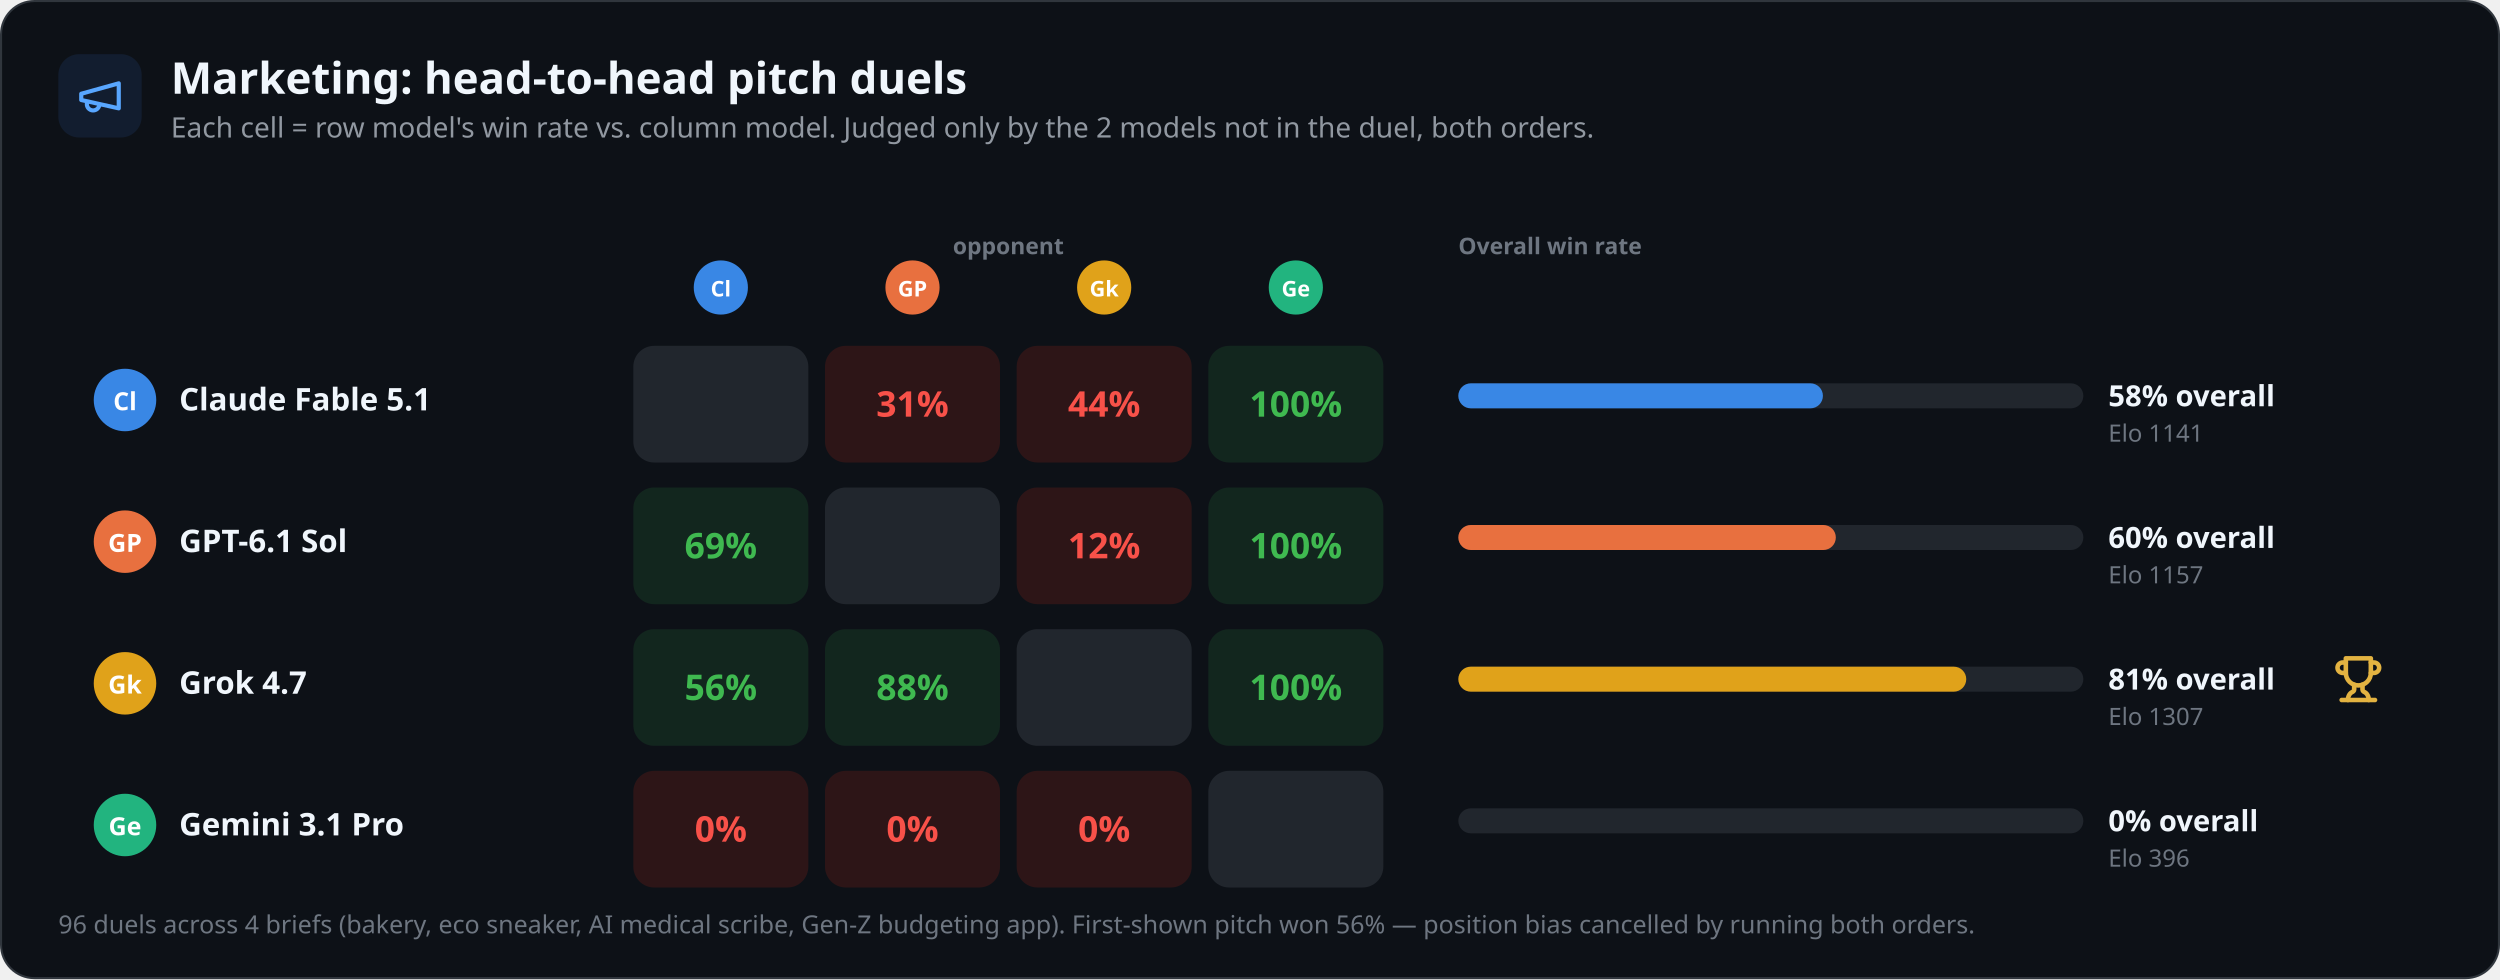
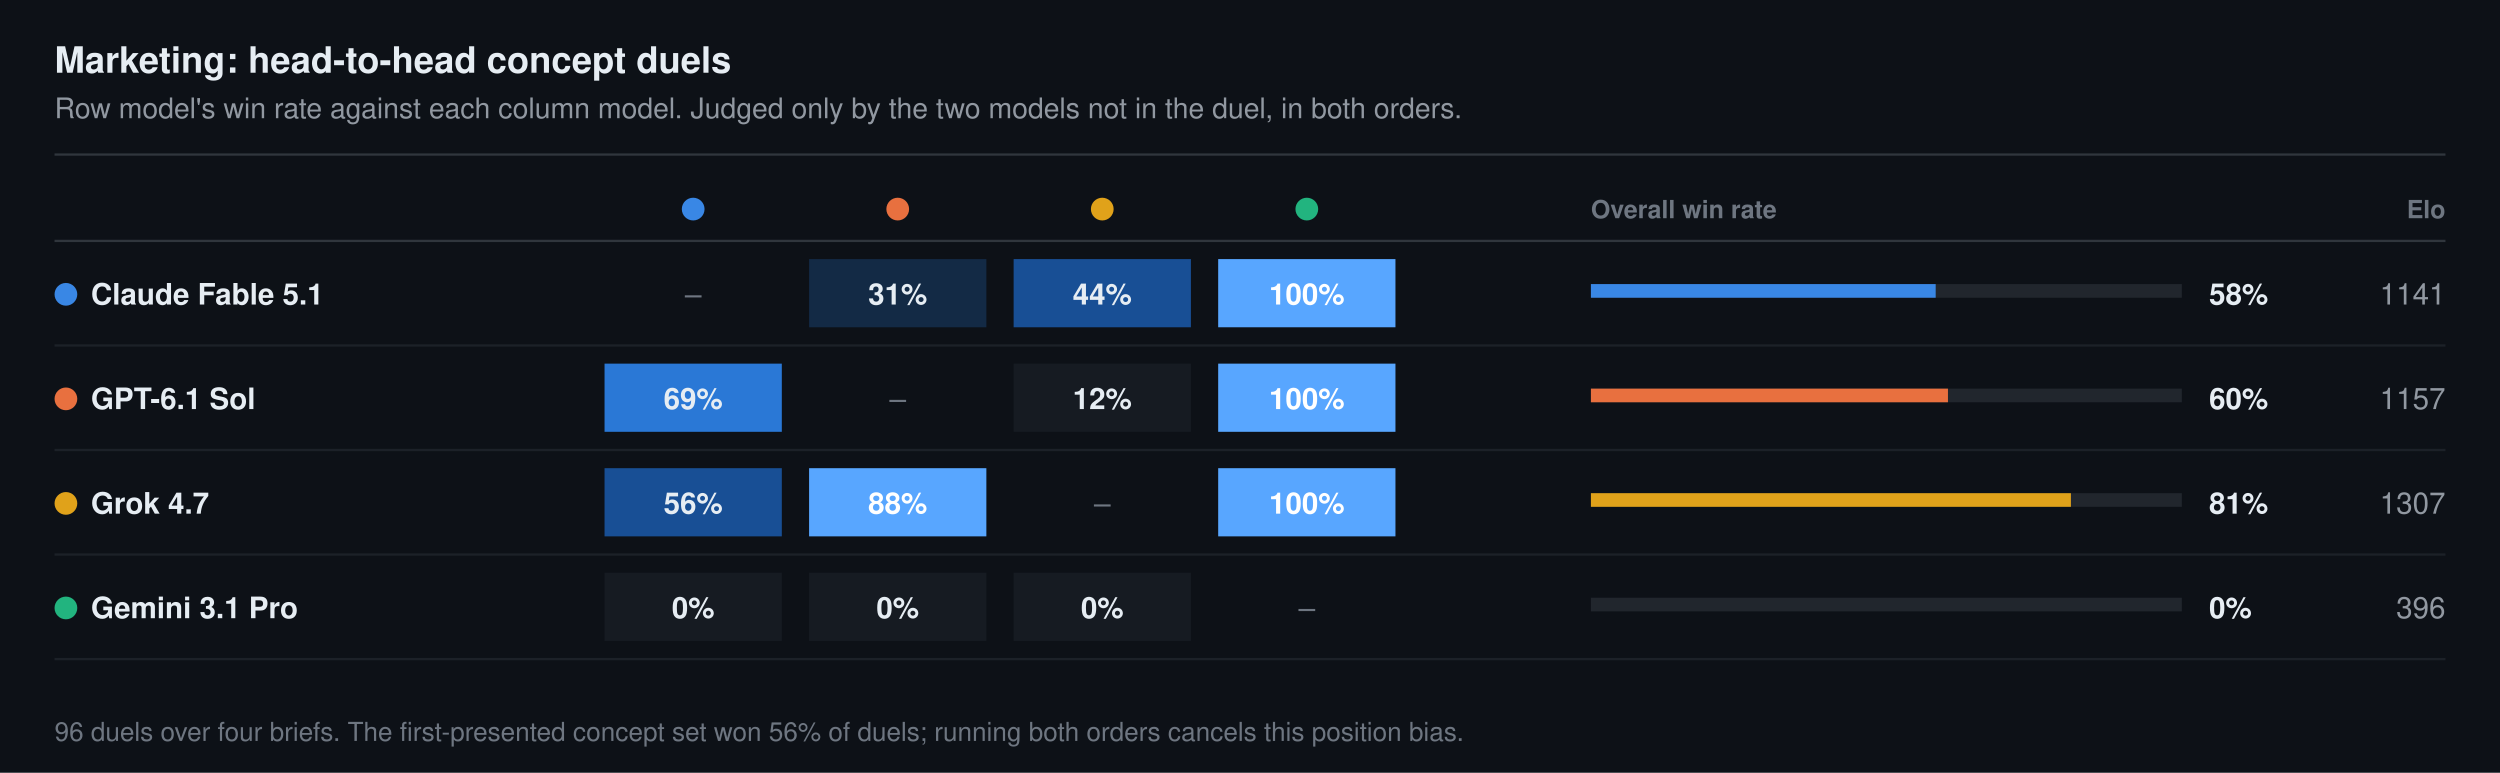
- <svg xmlns="http://www.w3.org/2000/svg" width="1200" height="470" viewBox="0 0 1200 470" role="img" aria-label="Pitch duels">
-   <rect x="0.5" y="0.5" width="1199" height="469" rx="16" fill="#0d1117" stroke="#30363d" />
-   <rect x="28" y="26" width="40" height="40" rx="10" fill="#121d2f" />
-   <g transform="translate(36.0,34.0) scale(1)" fill="none" stroke="#58a6ff" stroke-width="2" stroke-linecap="round" stroke-linejoin="round">
-     <path d="m3 11 18-5v12L3 14v-3z" />
-     <path d="M11.6 16.8a3 3 0 1 1-5.8-1.6" />
-   </g>
-   <text x="82.0" y="45.0" font-family="-apple-system,BlinkMacSystemFont,'Segoe UI','Noto Sans',Helvetica,Arial,sans-serif" font-size="21" font-weight="700" fill="#f0f6fc" text-anchor="start">Marketing: head-to-head pitch duels</text>
-   <text x="82.0" y="66.0" font-family="-apple-system,BlinkMacSystemFont,'Segoe UI','Noto Sans',Helvetica,Arial,sans-serif" font-size="13.5" font-weight="400" fill="#9198a1" text-anchor="start">Each cell = row model's win rate vs. column model. Judged only by the 2 models not in the duel, both orders.</text>
-   <text x="484.0" y="122.0" font-family="-apple-system,BlinkMacSystemFont,'Segoe UI','Noto Sans',Helvetica,Arial,sans-serif" font-size="11" font-weight="600" fill="#6e7681" text-anchor="middle">opponent</text>
-   <circle cx="346.0" cy="138" r="13" fill="#3987e5" />
-   <text x="346.0" y="142.3" font-family="-apple-system,BlinkMacSystemFont,'Segoe UI','Noto Sans',Helvetica,Arial,sans-serif" font-size="10.4" font-weight="700" fill="#ffffff" text-anchor="middle">Cl</text>
-   <circle cx="438.0" cy="138" r="13" fill="#e8703f" />
-   <text x="438.0" y="142.3" font-family="-apple-system,BlinkMacSystemFont,'Segoe UI','Noto Sans',Helvetica,Arial,sans-serif" font-size="10.4" font-weight="700" fill="#ffffff" text-anchor="middle">GP</text>
-   <circle cx="530.0" cy="138" r="13" fill="#e0a21a" />
-   <text x="530.0" y="142.3" font-family="-apple-system,BlinkMacSystemFont,'Segoe UI','Noto Sans',Helvetica,Arial,sans-serif" font-size="10.4" font-weight="700" fill="#ffffff" text-anchor="middle">Gk</text>
-   <circle cx="622.0" cy="138" r="13" fill="#22b47f" />
-   <text x="622.0" y="142.3" font-family="-apple-system,BlinkMacSystemFont,'Segoe UI','Noto Sans',Helvetica,Arial,sans-serif" font-size="10.4" font-weight="700" fill="#ffffff" text-anchor="middle">Ge</text>
-   <circle cx="60" cy="192" r="15" fill="#3987e5" />
-   <text x="60.0" y="196.9" font-family="-apple-system,BlinkMacSystemFont,'Segoe UI','Noto Sans',Helvetica,Arial,sans-serif" font-size="12.0" font-weight="700" fill="#ffffff" text-anchor="middle">Cl</text>
-   <text x="86.0" y="197.0" font-family="-apple-system,BlinkMacSystemFont,'Segoe UI','Noto Sans',Helvetica,Arial,sans-serif" font-size="15" font-weight="700" fill="#f0f6fc" text-anchor="start">Claude Fable 5.1</text>
-   <rect x="304" y="166" width="84" height="56" rx="10" fill="#21262d" />
-   <rect x="396" y="166" width="84" height="56" rx="10" fill="#2d1517" />
-   <text x="438.0" y="200.0" font-family="-apple-system,BlinkMacSystemFont,'Segoe UI','Noto Sans',Helvetica,Arial,sans-serif" font-size="17" font-weight="800" fill="#f85149" text-anchor="middle">31%</text>
-   <rect x="488" y="166" width="84" height="56" rx="10" fill="#2d1517" />
-   <text x="530.0" y="200.0" font-family="-apple-system,BlinkMacSystemFont,'Segoe UI','Noto Sans',Helvetica,Arial,sans-serif" font-size="17" font-weight="800" fill="#f85149" text-anchor="middle">44%</text>
-   <rect x="580" y="166" width="84" height="56" rx="10" fill="#12261e" />
-   <text x="622.0" y="200.0" font-family="-apple-system,BlinkMacSystemFont,'Segoe UI','Noto Sans',Helvetica,Arial,sans-serif" font-size="17" font-weight="800" fill="#3fb950" text-anchor="middle">100%</text>
-   <rect x="700" y="184" width="300" height="12" rx="6" fill="#21262d" />
-   <rect x="700" y="184" width="175.0" height="12" rx="6" fill="#3987e5" />
-   <text x="1012.0" y="195.0" font-family="-apple-system,BlinkMacSystemFont,'Segoe UI','Noto Sans',Helvetica,Arial,sans-serif" font-size="14" font-weight="700" fill="#f0f6fc" text-anchor="start">58% overall</text>
-   <text x="1012.0" y="212.0" font-family="-apple-system,BlinkMacSystemFont,'Segoe UI','Noto Sans',Helvetica,Arial,sans-serif" font-size="11.5" font-weight="400" fill="#6e7681" text-anchor="start">Elo 1141</text>
-   <circle cx="60" cy="260" r="15" fill="#e8703f" />
-   <text x="60.0" y="264.9" font-family="-apple-system,BlinkMacSystemFont,'Segoe UI','Noto Sans',Helvetica,Arial,sans-serif" font-size="12.0" font-weight="700" fill="#ffffff" text-anchor="middle">GP</text>
-   <text x="86.0" y="265.0" font-family="-apple-system,BlinkMacSystemFont,'Segoe UI','Noto Sans',Helvetica,Arial,sans-serif" font-size="15" font-weight="700" fill="#f0f6fc" text-anchor="start">GPT-6.1 Sol</text>
-   <rect x="304" y="234" width="84" height="56" rx="10" fill="#12261e" />
-   <text x="346.0" y="268.0" font-family="-apple-system,BlinkMacSystemFont,'Segoe UI','Noto Sans',Helvetica,Arial,sans-serif" font-size="17" font-weight="800" fill="#3fb950" text-anchor="middle">69%</text>
-   <rect x="396" y="234" width="84" height="56" rx="10" fill="#21262d" />
-   <rect x="488" y="234" width="84" height="56" rx="10" fill="#2d1517" />
-   <text x="530.0" y="268.0" font-family="-apple-system,BlinkMacSystemFont,'Segoe UI','Noto Sans',Helvetica,Arial,sans-serif" font-size="17" font-weight="800" fill="#f85149" text-anchor="middle">12%</text>
-   <rect x="580" y="234" width="84" height="56" rx="10" fill="#12261e" />
-   <text x="622.0" y="268.0" font-family="-apple-system,BlinkMacSystemFont,'Segoe UI','Noto Sans',Helvetica,Arial,sans-serif" font-size="17" font-weight="800" fill="#3fb950" text-anchor="middle">100%</text>
-   <rect x="700" y="252" width="300" height="12" rx="6" fill="#21262d" />
-   <rect x="700" y="252" width="181.2" height="12" rx="6" fill="#e8703f" />
-   <text x="1012.0" y="263.0" font-family="-apple-system,BlinkMacSystemFont,'Segoe UI','Noto Sans',Helvetica,Arial,sans-serif" font-size="14" font-weight="700" fill="#f0f6fc" text-anchor="start">60% overall</text>
-   <text x="1012.0" y="280.0" font-family="-apple-system,BlinkMacSystemFont,'Segoe UI','Noto Sans',Helvetica,Arial,sans-serif" font-size="11.5" font-weight="400" fill="#6e7681" text-anchor="start">Elo 1157</text>
-   <circle cx="60" cy="328" r="15" fill="#e0a21a" />
-   <text x="60.0" y="332.9" font-family="-apple-system,BlinkMacSystemFont,'Segoe UI','Noto Sans',Helvetica,Arial,sans-serif" font-size="12.0" font-weight="700" fill="#ffffff" text-anchor="middle">Gk</text>
-   <text x="86.0" y="333.0" font-family="-apple-system,BlinkMacSystemFont,'Segoe UI','Noto Sans',Helvetica,Arial,sans-serif" font-size="15" font-weight="700" fill="#f0f6fc" text-anchor="start">Grok 4.7</text>
-   <rect x="304" y="302" width="84" height="56" rx="10" fill="#12261e" />
-   <text x="346.0" y="336.0" font-family="-apple-system,BlinkMacSystemFont,'Segoe UI','Noto Sans',Helvetica,Arial,sans-serif" font-size="17" font-weight="800" fill="#3fb950" text-anchor="middle">56%</text>
-   <rect x="396" y="302" width="84" height="56" rx="10" fill="#12261e" />
-   <text x="438.0" y="336.0" font-family="-apple-system,BlinkMacSystemFont,'Segoe UI','Noto Sans',Helvetica,Arial,sans-serif" font-size="17" font-weight="800" fill="#3fb950" text-anchor="middle">88%</text>
-   <rect x="488" y="302" width="84" height="56" rx="10" fill="#21262d" />
-   <rect x="580" y="302" width="84" height="56" rx="10" fill="#12261e" />
-   <text x="622.0" y="336.0" font-family="-apple-system,BlinkMacSystemFont,'Segoe UI','Noto Sans',Helvetica,Arial,sans-serif" font-size="17" font-weight="800" fill="#3fb950" text-anchor="middle">100%</text>
-   <rect x="700" y="320" width="300" height="12" rx="6" fill="#21262d" />
-   <rect x="700" y="320" width="243.8" height="12" rx="6" fill="#e0a21a" />
-   <text x="1012.0" y="331.0" font-family="-apple-system,BlinkMacSystemFont,'Segoe UI','Noto Sans',Helvetica,Arial,sans-serif" font-size="14" font-weight="700" fill="#f0f6fc" text-anchor="start">81% overall</text>
-   <text x="1012.0" y="348.0" font-family="-apple-system,BlinkMacSystemFont,'Segoe UI','Noto Sans',Helvetica,Arial,sans-serif" font-size="11.5" font-weight="400" fill="#6e7681" text-anchor="start">Elo 1307</text>
-   <g transform="translate(1120.0,314.0) scale(1)" fill="none" stroke="#e3b341" stroke-width="2.2" stroke-linecap="round" stroke-linejoin="round">
-     <path d="M6 9H4.5a2.5 2.5 0 0 1 0-5H6" />
-     <path d="M18 9h1.5a2.5 2.5 0 0 0 0-5H18" />
-     <path d="M4 22h16" />
-     <path d="M10 14.66V17c0 .55-.47.98-.97 1.21C7.85 18.75 7 20.24 7 22" />
-     <path d="M14 14.66V17c0 .55.47.98.97 1.21C16.15 18.75 17 20.24 17 22" />
-     <path d="M18 2H6v7a6 6 0 0 0 12 0V2Z" />
-   </g>
-   <circle cx="60" cy="396" r="15" fill="#22b47f" />
-   <text x="60.0" y="400.9" font-family="-apple-system,BlinkMacSystemFont,'Segoe UI','Noto Sans',Helvetica,Arial,sans-serif" font-size="12.0" font-weight="700" fill="#ffffff" text-anchor="middle">Ge</text>
-   <text x="86.0" y="401.0" font-family="-apple-system,BlinkMacSystemFont,'Segoe UI','Noto Sans',Helvetica,Arial,sans-serif" font-size="15" font-weight="700" fill="#f0f6fc" text-anchor="start">Gemini 3.1 Pro</text>
-   <rect x="304" y="370" width="84" height="56" rx="10" fill="#2d1517" />
-   <text x="346.0" y="404.0" font-family="-apple-system,BlinkMacSystemFont,'Segoe UI','Noto Sans',Helvetica,Arial,sans-serif" font-size="17" font-weight="800" fill="#f85149" text-anchor="middle">0%</text>
-   <rect x="396" y="370" width="84" height="56" rx="10" fill="#2d1517" />
-   <text x="438.0" y="404.0" font-family="-apple-system,BlinkMacSystemFont,'Segoe UI','Noto Sans',Helvetica,Arial,sans-serif" font-size="17" font-weight="800" fill="#f85149" text-anchor="middle">0%</text>
-   <rect x="488" y="370" width="84" height="56" rx="10" fill="#2d1517" />
-   <text x="530.0" y="404.0" font-family="-apple-system,BlinkMacSystemFont,'Segoe UI','Noto Sans',Helvetica,Arial,sans-serif" font-size="17" font-weight="800" fill="#f85149" text-anchor="middle">0%</text>
-   <rect x="580" y="370" width="84" height="56" rx="10" fill="#21262d" />
-   <rect x="700" y="388" width="300" height="12" rx="6" fill="#21262d" />
-   <rect x="700" y="388" width="0.0" height="12" rx="6" fill="#22b47f" />
-   <text x="1012.0" y="399.0" font-family="-apple-system,BlinkMacSystemFont,'Segoe UI','Noto Sans',Helvetica,Arial,sans-serif" font-size="14" font-weight="700" fill="#f0f6fc" text-anchor="start">0% overall</text>
-   <text x="1012.0" y="416.0" font-family="-apple-system,BlinkMacSystemFont,'Segoe UI','Noto Sans',Helvetica,Arial,sans-serif" font-size="11.5" font-weight="400" fill="#6e7681" text-anchor="start">Elo 396</text>
-   <text x="700.0" y="122.0" font-family="-apple-system,BlinkMacSystemFont,'Segoe UI','Noto Sans',Helvetica,Arial,sans-serif" font-size="11" font-weight="600" fill="#6e7681" text-anchor="start">Overall win rate</text>
-   <text x="28.0" y="448.0" font-family="-apple-system,BlinkMacSystemFont,'Segoe UI','Noto Sans',Helvetica,Arial,sans-serif" font-size="12" font-weight="400" fill="#6e7681" text-anchor="start">96 duels across 4 briefs (bakery, eco sneaker, AI medical scribe, Gen-Z budgeting app). First-shown pitch won 56% — position bias cancelled by running both orders.</text>
+ <svg xmlns="http://www.w3.org/2000/svg" width="1100" height="340" viewBox="0 0 1100 340" role="img" aria-label="Pitch duels">
+   <rect width="1100" height="340" fill="#0d1117" />
+   <text x="24.0" y="32.0" font-family="-apple-system,BlinkMacSystemFont,'Segoe UI','Helvetica Neue',Helvetica,Arial,sans-serif" font-size="16" font-weight="600" fill="#e6edf3" text-anchor="start">Marketing: head-to-head concept duels</text>
+   <text x="24.0" y="52.0" font-family="-apple-system,BlinkMacSystemFont,'Segoe UI','Helvetica Neue',Helvetica,Arial,sans-serif" font-size="12.5" font-weight="400" fill="#9198a1" text-anchor="start">Row model's win rate against each column model. Judged only by the two models not in the duel, in both orders.</text>
+   <line x1="24.0" x2="1076.0" y1="68.0" y2="68.0" stroke="#30363d" stroke-width="1" />
+   <circle cx="305.0" cy="92.0" r="5" fill="#3987e5" />
+   <circle cx="395.0" cy="92.0" r="5" fill="#e8703f" />
+   <circle cx="485.0" cy="92.0" r="5" fill="#e0a21a" />
+   <circle cx="575.0" cy="92.0" r="5" fill="#22b47f" />
+   <text x="700.0" y="96.0" font-family="-apple-system,BlinkMacSystemFont,'Segoe UI','Helvetica Neue',Helvetica,Arial,sans-serif" font-size="11" font-weight="600" fill="#6e7681" text-anchor="start">Overall win rate</text>
+   <text x="1076.0" y="96.0" font-family="-apple-system,BlinkMacSystemFont,'Segoe UI','Helvetica Neue',Helvetica,Arial,sans-serif" font-size="11" font-weight="600" fill="#6e7681" text-anchor="end">Elo</text>
+   <line x1="24.0" x2="1076.0" y1="106.0" y2="106.0" stroke="#30363d" stroke-width="1" />
+   <circle cx="29.0" cy="129.5" r="5" fill="#3987e5" />
+   <text x="40.0" y="134.0" font-family="-apple-system,BlinkMacSystemFont,'Segoe UI','Helvetica Neue',Helvetica,Arial,sans-serif" font-size="13" font-weight="600" fill="#e6edf3" text-anchor="start">Claude Fable 5.1</text>
+   <text x="305.0" y="134.0" font-family="-apple-system,BlinkMacSystemFont,'Segoe UI','Helvetica Neue',Helvetica,Arial,sans-serif" font-size="13" font-weight="400" fill="#6e7681" text-anchor="middle">–</text>
+   <rect x="356" y="114" width="78" height="30" fill="#132a45" />
+   <text x="395.0" y="134.0" font-family="-apple-system,BlinkMacSystemFont,'Segoe UI','Helvetica Neue',Helvetica,Arial,sans-serif" font-size="13" font-weight="600" fill="#e6edf3" text-anchor="middle">31%</text>
+   <rect x="446" y="114" width="78" height="30" fill="#184f95" />
+   <text x="485.0" y="134.0" font-family="-apple-system,BlinkMacSystemFont,'Segoe UI','Helvetica Neue',Helvetica,Arial,sans-serif" font-size="13" font-weight="600" fill="#e6edf3" text-anchor="middle">44%</text>
+   <rect x="536" y="114" width="78" height="30" fill="#58a6ff" />
+   <text x="575.0" y="134.0" font-family="-apple-system,BlinkMacSystemFont,'Segoe UI','Helvetica Neue',Helvetica,Arial,sans-serif" font-size="13" font-weight="600" fill="#ffffff" text-anchor="middle">100%</text>
+   <rect x="700" y="125" width="260" height="6" fill="#21262d" />
+   <rect x="700" y="125" width="151.7" height="6" fill="#3987e5" />
+   <text x="972.0" y="134.0" font-family="-apple-system,BlinkMacSystemFont,'Segoe UI','Helvetica Neue',Helvetica,Arial,sans-serif" font-size="13" font-weight="600" fill="#e6edf3" text-anchor="start">58%</text>
+   <text x="1076.0" y="134.0" font-family="-apple-system,BlinkMacSystemFont,'Segoe UI','Helvetica Neue',Helvetica,Arial,sans-serif" font-size="13" font-weight="400" fill="#9198a1" text-anchor="end">1141</text>
+   <line x1="24.0" x2="1076.0" y1="152.0" y2="152.0" stroke="#1c2128" stroke-width="1" />
+   <circle cx="29.0" cy="175.5" r="5" fill="#e8703f" />
+   <text x="40.0" y="180.0" font-family="-apple-system,BlinkMacSystemFont,'Segoe UI','Helvetica Neue',Helvetica,Arial,sans-serif" font-size="13" font-weight="600" fill="#e6edf3" text-anchor="start">GPT-6.1 Sol</text>
+   <rect x="266" y="160" width="78" height="30" fill="#2a78d6" />
+   <text x="305.0" y="180.0" font-family="-apple-system,BlinkMacSystemFont,'Segoe UI','Helvetica Neue',Helvetica,Arial,sans-serif" font-size="13" font-weight="600" fill="#e6edf3" text-anchor="middle">69%</text>
+   <text x="395.0" y="180.0" font-family="-apple-system,BlinkMacSystemFont,'Segoe UI','Helvetica Neue',Helvetica,Arial,sans-serif" font-size="13" font-weight="400" fill="#6e7681" text-anchor="middle">–</text>
+   <rect x="446" y="160" width="78" height="30" fill="#161b22" />
+   <text x="485.0" y="180.0" font-family="-apple-system,BlinkMacSystemFont,'Segoe UI','Helvetica Neue',Helvetica,Arial,sans-serif" font-size="13" font-weight="600" fill="#e6edf3" text-anchor="middle">12%</text>
+   <rect x="536" y="160" width="78" height="30" fill="#58a6ff" />
+   <text x="575.0" y="180.0" font-family="-apple-system,BlinkMacSystemFont,'Segoe UI','Helvetica Neue',Helvetica,Arial,sans-serif" font-size="13" font-weight="600" fill="#ffffff" text-anchor="middle">100%</text>
+   <rect x="700" y="171" width="260" height="6" fill="#21262d" />
+   <rect x="700" y="171" width="157.1" height="6" fill="#e8703f" />
+   <text x="972.0" y="180.0" font-family="-apple-system,BlinkMacSystemFont,'Segoe UI','Helvetica Neue',Helvetica,Arial,sans-serif" font-size="13" font-weight="600" fill="#e6edf3" text-anchor="start">60%</text>
+   <text x="1076.0" y="180.0" font-family="-apple-system,BlinkMacSystemFont,'Segoe UI','Helvetica Neue',Helvetica,Arial,sans-serif" font-size="13" font-weight="400" fill="#9198a1" text-anchor="end">1157</text>
+   <line x1="24.0" x2="1076.0" y1="198.0" y2="198.0" stroke="#1c2128" stroke-width="1" />
+   <circle cx="29.0" cy="221.5" r="5" fill="#e0a21a" />
+   <text x="40.0" y="226.0" font-family="-apple-system,BlinkMacSystemFont,'Segoe UI','Helvetica Neue',Helvetica,Arial,sans-serif" font-size="13" font-weight="600" fill="#e6edf3" text-anchor="start">Grok 4.7</text>
+   <rect x="266" y="206" width="78" height="30" fill="#184f95" />
+   <text x="305.0" y="226.0" font-family="-apple-system,BlinkMacSystemFont,'Segoe UI','Helvetica Neue',Helvetica,Arial,sans-serif" font-size="13" font-weight="600" fill="#e6edf3" text-anchor="middle">56%</text>
+   <rect x="356" y="206" width="78" height="30" fill="#58a6ff" />
+   <text x="395.0" y="226.0" font-family="-apple-system,BlinkMacSystemFont,'Segoe UI','Helvetica Neue',Helvetica,Arial,sans-serif" font-size="13" font-weight="600" fill="#ffffff" text-anchor="middle">88%</text>
+   <text x="485.0" y="226.0" font-family="-apple-system,BlinkMacSystemFont,'Segoe UI','Helvetica Neue',Helvetica,Arial,sans-serif" font-size="13" font-weight="400" fill="#6e7681" text-anchor="middle">–</text>
+   <rect x="536" y="206" width="78" height="30" fill="#58a6ff" />
+   <text x="575.0" y="226.0" font-family="-apple-system,BlinkMacSystemFont,'Segoe UI','Helvetica Neue',Helvetica,Arial,sans-serif" font-size="13" font-weight="600" fill="#ffffff" text-anchor="middle">100%</text>
+   <rect x="700" y="217" width="260" height="6" fill="#21262d" />
+   <rect x="700" y="217" width="211.2" height="6" fill="#e0a21a" />
+   <text x="972.0" y="226.0" font-family="-apple-system,BlinkMacSystemFont,'Segoe UI','Helvetica Neue',Helvetica,Arial,sans-serif" font-size="13" font-weight="600" fill="#e6edf3" text-anchor="start">81%</text>
+   <text x="1076.0" y="226.0" font-family="-apple-system,BlinkMacSystemFont,'Segoe UI','Helvetica Neue',Helvetica,Arial,sans-serif" font-size="13" font-weight="400" fill="#9198a1" text-anchor="end">1307</text>
+   <line x1="24.0" x2="1076.0" y1="244.0" y2="244.0" stroke="#1c2128" stroke-width="1" />
+   <circle cx="29.0" cy="267.5" r="5" fill="#22b47f" />
+   <text x="40.0" y="272.0" font-family="-apple-system,BlinkMacSystemFont,'Segoe UI','Helvetica Neue',Helvetica,Arial,sans-serif" font-size="13" font-weight="600" fill="#e6edf3" text-anchor="start">Gemini 3.1 Pro</text>
+   <rect x="266" y="252" width="78" height="30" fill="#161b22" />
+   <text x="305.0" y="272.0" font-family="-apple-system,BlinkMacSystemFont,'Segoe UI','Helvetica Neue',Helvetica,Arial,sans-serif" font-size="13" font-weight="600" fill="#e6edf3" text-anchor="middle">0%</text>
+   <rect x="356" y="252" width="78" height="30" fill="#161b22" />
+   <text x="395.0" y="272.0" font-family="-apple-system,BlinkMacSystemFont,'Segoe UI','Helvetica Neue',Helvetica,Arial,sans-serif" font-size="13" font-weight="600" fill="#e6edf3" text-anchor="middle">0%</text>
+   <rect x="446" y="252" width="78" height="30" fill="#161b22" />
+   <text x="485.0" y="272.0" font-family="-apple-system,BlinkMacSystemFont,'Segoe UI','Helvetica Neue',Helvetica,Arial,sans-serif" font-size="13" font-weight="600" fill="#e6edf3" text-anchor="middle">0%</text>
+   <text x="575.0" y="272.0" font-family="-apple-system,BlinkMacSystemFont,'Segoe UI','Helvetica Neue',Helvetica,Arial,sans-serif" font-size="13" font-weight="400" fill="#6e7681" text-anchor="middle">–</text>
+   <rect x="700" y="263" width="260" height="6" fill="#21262d" />
+   <rect x="700" y="263" width="0.0" height="6" fill="#22b47f" />
+   <text x="972.0" y="272.0" font-family="-apple-system,BlinkMacSystemFont,'Segoe UI','Helvetica Neue',Helvetica,Arial,sans-serif" font-size="13" font-weight="600" fill="#e6edf3" text-anchor="start">0%</text>
+   <text x="1076.0" y="272.0" font-family="-apple-system,BlinkMacSystemFont,'Segoe UI','Helvetica Neue',Helvetica,Arial,sans-serif" font-size="13" font-weight="400" fill="#9198a1" text-anchor="end">396</text>
+   <line x1="24.0" x2="1076.0" y1="290.0" y2="290.0" stroke="#1c2128" stroke-width="1" />
+   <text x="24.0" y="326.0" font-family="-apple-system,BlinkMacSystemFont,'Segoe UI','Helvetica Neue',Helvetica,Arial,sans-serif" font-size="11.5" font-weight="400" fill="#6e7681" text-anchor="start">96 duels over four briefs. The first-presented concept set won 56% of duels; running both orders cancels this position bias.</text>
</svg>
